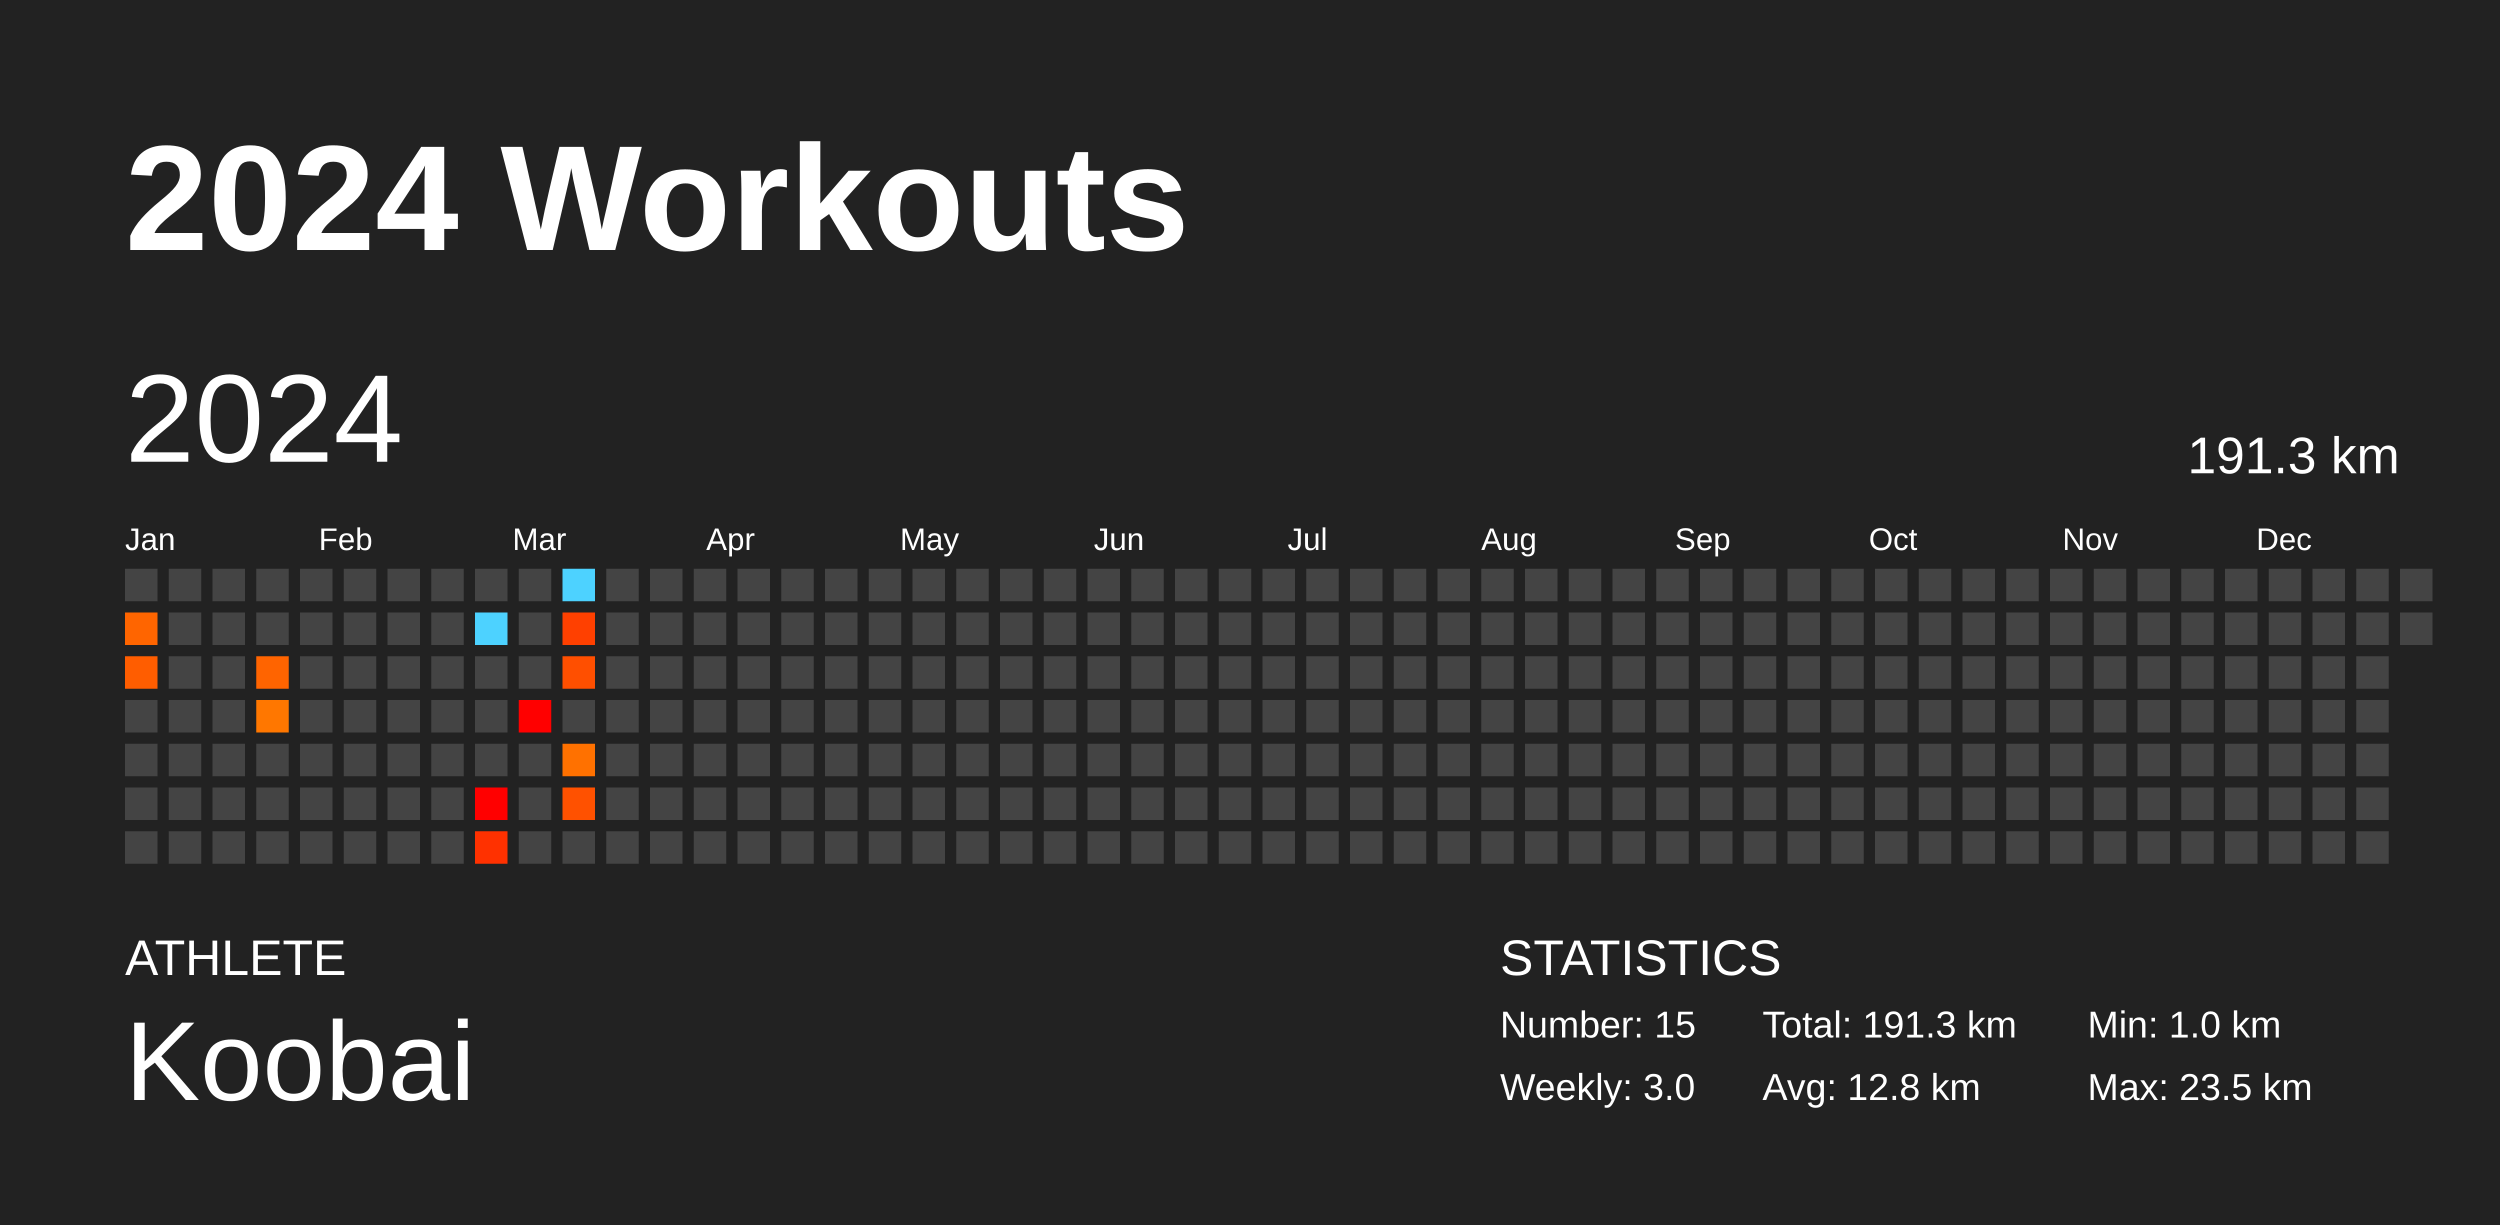
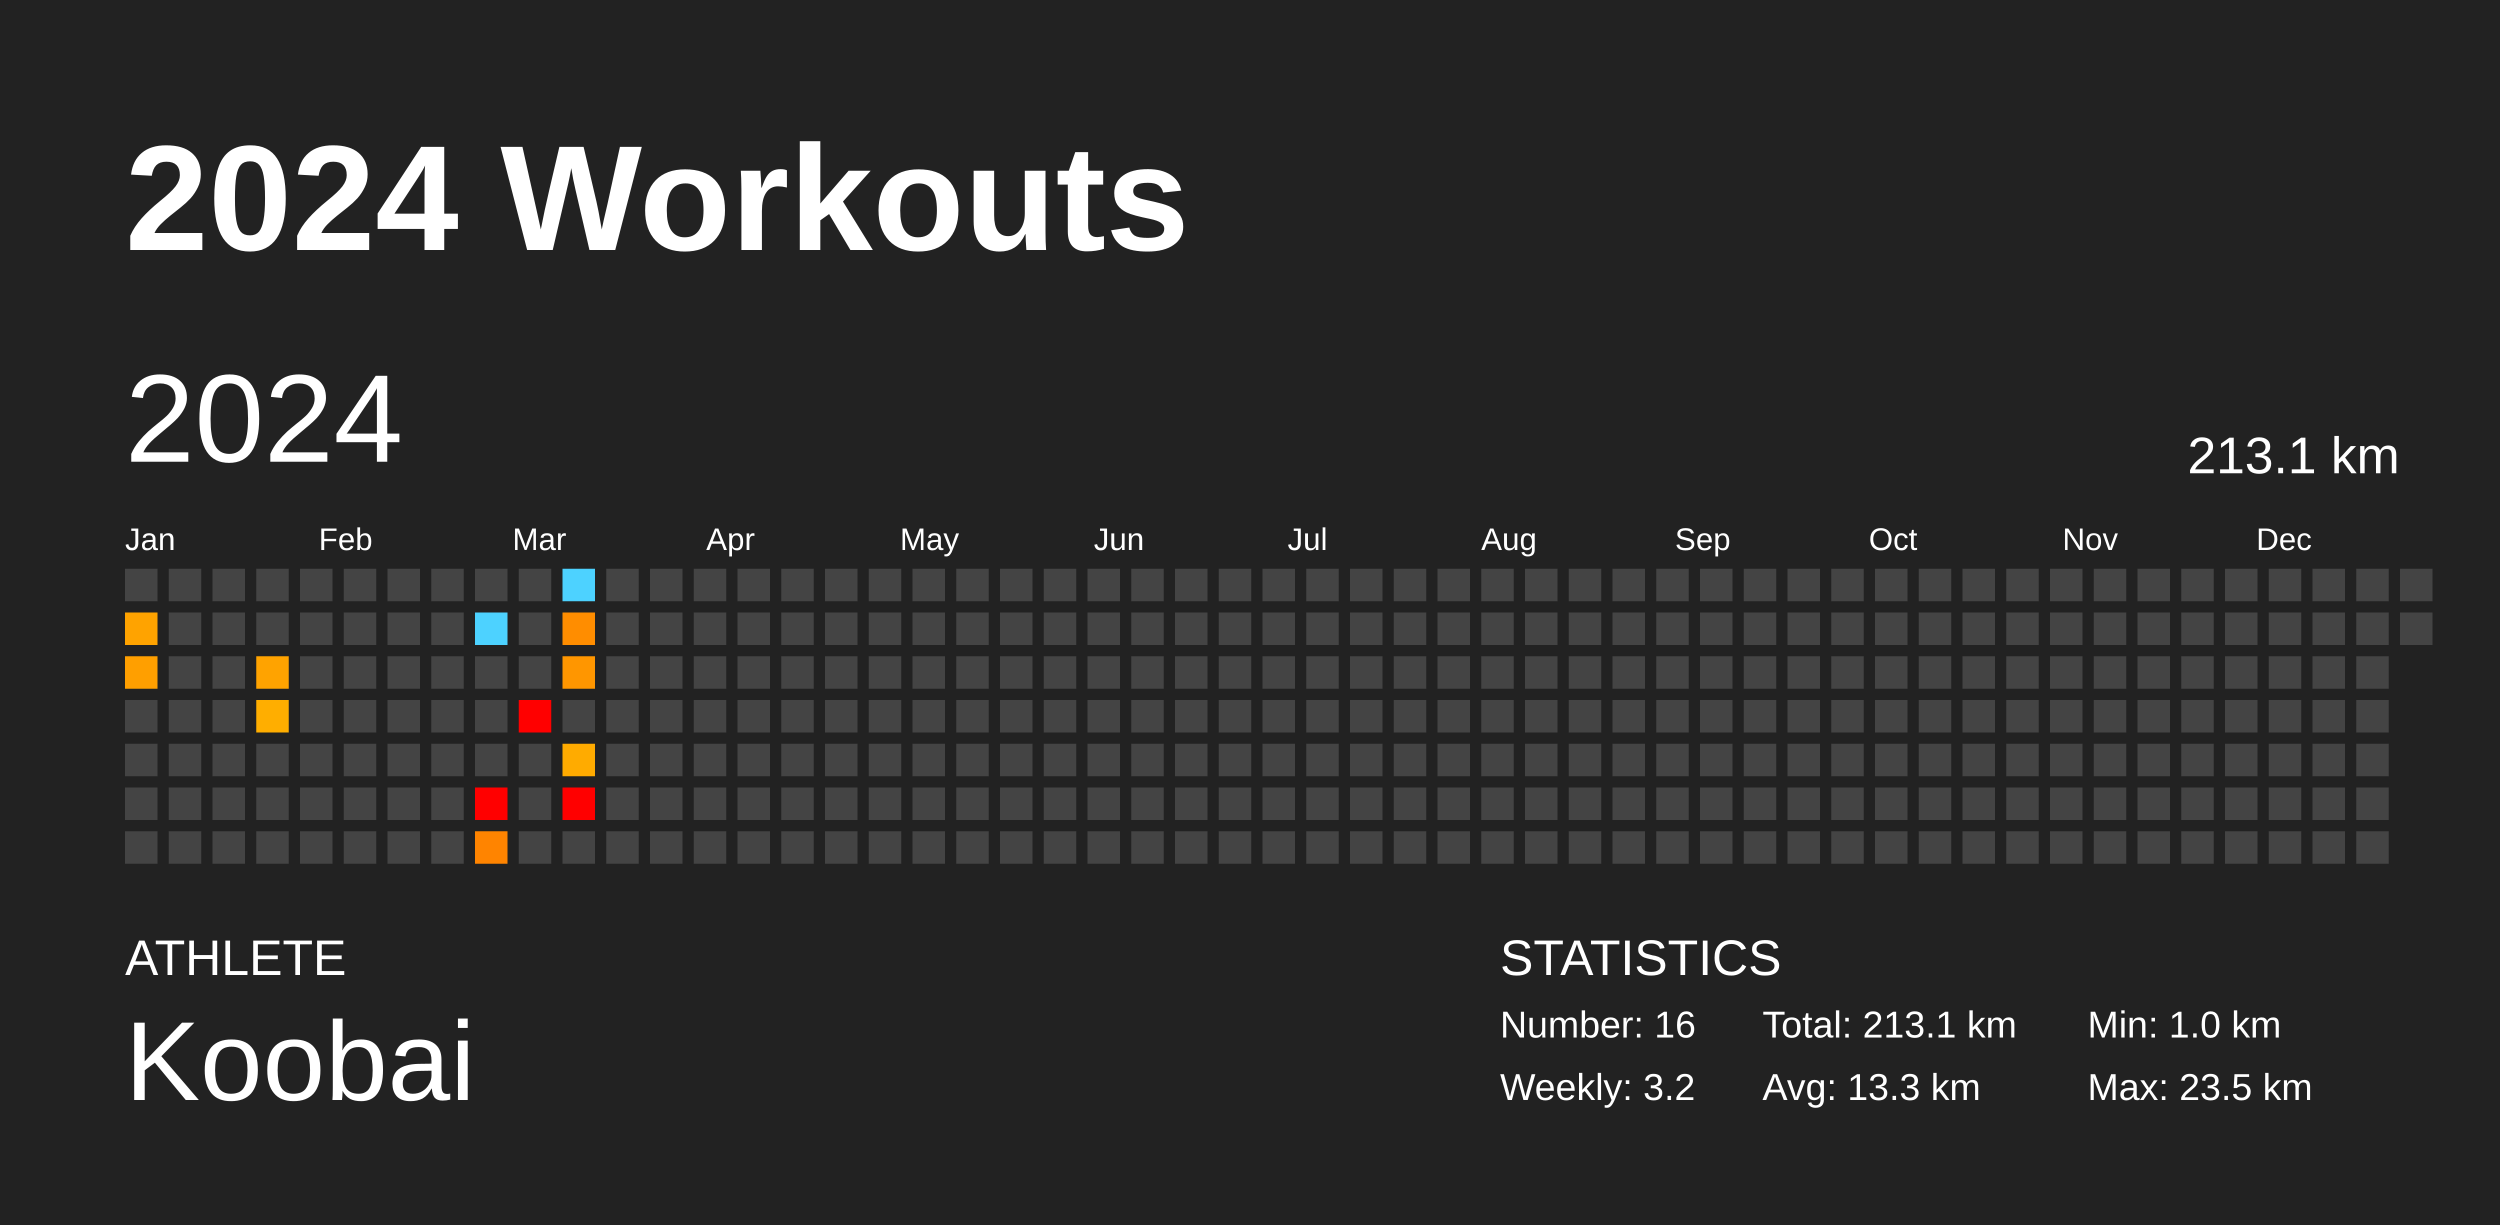
<svg xmlns="http://www.w3.org/2000/svg" baseProfile="full" height="98mm" version="1.1" viewBox="0,0,200,98" width="200mm">
  <defs />
  <rect fill="#222222" height="98" width="200" x="0" y="0" />
  <text fill="#FFFFFF" style="font-size:12px; font-family:Arial; font-weight:bold;" x="10" y="20">2024 Workouts</text>
  <text fill="#FFFFFF" style="font-size:4px; font-family:Arial" x="10" y="78">ATHLETE</text>
  <text fill="#FFFFFF" style="font-size:9px; font-family:Arial" x="10" y="88">Koobai</text>
  <text fill="#FFFFFF" style="font-size:4px; font-family:Arial" x="120" y="78">STATISTICS</text>
-   <text fill="#FFFFFF" style="font-size:3px; font-family:Arial" x="120" y="83">Number: 15</text>
-   <text fill="#FFFFFF" style="font-size:3px; font-family:Arial" x="120" y="88">Weekly: 3.0</text>
-   <text fill="#FFFFFF" style="font-size:3px; font-family:Arial" x="141" y="83">Total: 191.3 km</text>
-   <text fill="#FFFFFF" style="font-size:3px; font-family:Arial" x="141" y="88">Avg: 12.8 km</text>
+   <text fill="#FFFFFF" style="font-size:3px; font-family:Arial" x="120" y="83">Number: 16</text>
+   <text fill="#FFFFFF" style="font-size:3px; font-family:Arial" x="120" y="88">Weekly: 3.2</text>
+   <text fill="#FFFFFF" style="font-size:3px; font-family:Arial" x="141" y="83">Total: 213.1 km</text>
+   <text fill="#FFFFFF" style="font-size:3px; font-family:Arial" x="141" y="88">Avg: 13.3 km</text>
  <text fill="#FFFFFF" style="font-size:3px; font-family:Arial" x="167" y="83">Min: 1.0 km</text>
  <text fill="#FFFFFF" style="font-size:3px; font-family:Arial" x="167" y="88">Max: 23.5 km</text>
  <text dominant-baseline="hanging" fill="#FFFFFF" style="font-size:10.0px; font-family:Arial;" x="10" y="30">2024</text>
-   <text dominant-baseline="hanging" fill="#FFFFFF" style="font-size:4.125px; font-family:Arial;" x="175" y="35">191.3 km</text>
+   <text dominant-baseline="hanging" fill="#FFFFFF" style="font-size:4.125px; font-family:Arial;" x="175" y="35">213.1 km</text>
  <text fill="#FFFFFF" style="font-size:2.5px; font-family:Arial" x="10.0" y="44">Jan</text>
  <text fill="#FFFFFF" style="font-size:2.5px; font-family:Arial" x="25.5" y="44">Feb</text>
  <text fill="#FFFFFF" style="font-size:2.5px; font-family:Arial" x="41.0" y="44">Mar</text>
  <text fill="#FFFFFF" style="font-size:2.5px; font-family:Arial" x="56.5" y="44">Apr</text>
  <text fill="#FFFFFF" style="font-size:2.5px; font-family:Arial" x="72.0" y="44">May</text>
  <text fill="#FFFFFF" style="font-size:2.5px; font-family:Arial" x="87.5" y="44">Jun</text>
  <text fill="#FFFFFF" style="font-size:2.5px; font-family:Arial" x="103.0" y="44">Jul</text>
  <text fill="#FFFFFF" style="font-size:2.5px; font-family:Arial" x="118.5" y="44">Aug</text>
  <text fill="#FFFFFF" style="font-size:2.5px; font-family:Arial" x="134.0" y="44">Sep</text>
  <text fill="#FFFFFF" style="font-size:2.5px; font-family:Arial" x="149.5" y="44">Oct</text>
  <text fill="#FFFFFF" style="font-size:2.5px; font-family:Arial" x="165.0" y="44">Nov</text>
  <text fill="#FFFFFF" style="font-size:2.5px; font-family:Arial" x="180.5" y="44">Dec</text>
  <rect fill="#444444" height="2.6" width="2.6" x="10.0" y="45.5" />
-   <rect fill="#ff6500" height="2.6" width="2.6" x="10.0" y="49.0" />
-   <rect fill="#ff5d00" height="2.6" width="2.6" x="10.0" y="52.5" />
+   <rect fill="#ffa300" height="2.6" width="2.6" x="10.0" y="49.0" />
+   <rect fill="#ff9f00" height="2.6" width="2.6" x="10.0" y="52.5" />
  <rect fill="#444444" height="2.6" width="2.6" x="10.0" y="56.0" />
  <rect fill="#444444" height="2.6" width="2.6" x="10.0" y="59.5" />
  <rect fill="#444444" height="2.6" width="2.6" x="10.0" y="63.0" />
  <rect fill="#444444" height="2.6" width="2.6" x="10.0" y="66.5" />
  <rect fill="#444444" height="2.6" width="2.6" x="13.5" y="45.5" />
  <rect fill="#444444" height="2.6" width="2.6" x="13.5" y="49.0" />
  <rect fill="#444444" height="2.6" width="2.6" x="13.5" y="52.5" />
  <rect fill="#444444" height="2.6" width="2.6" x="13.5" y="56.0" />
  <rect fill="#444444" height="2.6" width="2.6" x="13.5" y="59.5" />
  <rect fill="#444444" height="2.6" width="2.6" x="13.5" y="63.0" />
  <rect fill="#444444" height="2.6" width="2.6" x="13.5" y="66.5" />
  <rect fill="#444444" height="2.6" width="2.6" x="17.0" y="45.5" />
  <rect fill="#444444" height="2.6" width="2.6" x="17.0" y="49.0" />
  <rect fill="#444444" height="2.6" width="2.6" x="17.0" y="52.5" />
  <rect fill="#444444" height="2.6" width="2.6" x="17.0" y="56.0" />
  <rect fill="#444444" height="2.6" width="2.6" x="17.0" y="59.5" />
  <rect fill="#444444" height="2.6" width="2.6" x="17.0" y="63.0" />
  <rect fill="#444444" height="2.6" width="2.6" x="17.0" y="66.5" />
  <rect fill="#444444" height="2.6" width="2.6" x="20.5" y="45.5" />
  <rect fill="#444444" height="2.6" width="2.6" x="20.5" y="49.0" />
-   <rect fill="#ff6400" height="2.6" width="2.6" x="20.5" y="52.5" />
-   <rect fill="#ff7700" height="2.6" width="2.6" x="20.5" y="56.0" />
+   <rect fill="#ffa300" height="2.6" width="2.6" x="20.5" y="52.5" />
+   <rect fill="#ffae00" height="2.6" width="2.6" x="20.5" y="56.0" />
  <rect fill="#444444" height="2.6" width="2.6" x="20.5" y="59.5" />
  <rect fill="#444444" height="2.6" width="2.6" x="20.5" y="63.0" />
  <rect fill="#444444" height="2.6" width="2.6" x="20.5" y="66.5" />
  <rect fill="#444444" height="2.6" width="2.6" x="24.0" y="45.5" />
  <rect fill="#444444" height="2.6" width="2.6" x="24.0" y="49.0" />
  <rect fill="#444444" height="2.6" width="2.6" x="24.0" y="52.5" />
  <rect fill="#444444" height="2.6" width="2.6" x="24.0" y="56.0" />
  <rect fill="#444444" height="2.6" width="2.6" x="24.0" y="59.5" />
  <rect fill="#444444" height="2.6" width="2.6" x="24.0" y="63.0" />
  <rect fill="#444444" height="2.6" width="2.6" x="24.0" y="66.5" />
  <rect fill="#444444" height="2.6" width="2.6" x="27.5" y="45.5" />
  <rect fill="#444444" height="2.6" width="2.6" x="27.5" y="49.0" />
  <rect fill="#444444" height="2.6" width="2.6" x="27.5" y="52.5" />
  <rect fill="#444444" height="2.6" width="2.6" x="27.5" y="56.0" />
  <rect fill="#444444" height="2.6" width="2.6" x="27.5" y="59.5" />
  <rect fill="#444444" height="2.6" width="2.6" x="27.5" y="63.0" />
  <rect fill="#444444" height="2.6" width="2.6" x="27.5" y="66.5" />
  <rect fill="#444444" height="2.6" width="2.6" x="31.0" y="45.5" />
  <rect fill="#444444" height="2.6" width="2.6" x="31.0" y="49.0" />
  <rect fill="#444444" height="2.6" width="2.6" x="31.0" y="52.5" />
  <rect fill="#444444" height="2.6" width="2.6" x="31.0" y="56.0" />
  <rect fill="#444444" height="2.6" width="2.6" x="31.0" y="59.5" />
  <rect fill="#444444" height="2.6" width="2.6" x="31.0" y="63.0" />
  <rect fill="#444444" height="2.6" width="2.6" x="31.0" y="66.5" />
  <rect fill="#444444" height="2.6" width="2.6" x="34.5" y="45.5" />
  <rect fill="#444444" height="2.6" width="2.6" x="34.5" y="49.0" />
  <rect fill="#444444" height="2.6" width="2.6" x="34.5" y="52.5" />
  <rect fill="#444444" height="2.6" width="2.6" x="34.5" y="56.0" />
  <rect fill="#444444" height="2.6" width="2.6" x="34.5" y="59.5" />
  <rect fill="#444444" height="2.6" width="2.6" x="34.5" y="63.0" />
  <rect fill="#444444" height="2.6" width="2.6" x="34.5" y="66.5" />
  <rect fill="#444444" height="2.6" width="2.6" x="38.0" y="45.5" />
  <rect fill="#4dd2ff" height="2.6" width="2.6" x="38.0" y="49.0" />
  <rect fill="#444444" height="2.6" width="2.6" x="38.0" y="52.5" />
  <rect fill="#444444" height="2.6" width="2.6" x="38.0" y="56.0" />
  <rect fill="#444444" height="2.6" width="2.6" x="38.0" y="59.5" />
  <rect fill="red" height="2.6" width="2.6" x="38.0" y="63.0" />
-   <rect fill="#ff3100" height="2.6" width="2.6" x="38.0" y="66.5" />
+   <rect fill="#ff8400" height="2.6" width="2.6" x="38.0" y="66.5" />
  <rect fill="#444444" height="2.6" width="2.6" x="41.5" y="45.5" />
  <rect fill="#444444" height="2.6" width="2.6" x="41.5" y="49.0" />
  <rect fill="#444444" height="2.6" width="2.6" x="41.5" y="52.5" />
  <rect fill="red" height="2.6" width="2.6" x="41.5" y="56.0" />
  <rect fill="#444444" height="2.6" width="2.6" x="41.5" y="59.5" />
  <rect fill="#444444" height="2.6" width="2.6" x="41.5" y="63.0" />
  <rect fill="#444444" height="2.6" width="2.6" x="41.5" y="66.5" />
  <rect fill="#4dd2ff" height="2.6" width="2.6" x="45.0" y="45.5" />
-   <rect fill="#ff4000" height="2.6" width="2.6" x="45.0" y="49.0" />
-   <rect fill="#ff4f00" height="2.6" width="2.6" x="45.0" y="52.5" />
+   <rect fill="#ff8d00" height="2.6" width="2.6" x="45.0" y="49.0" />
+   <rect fill="#ff9600" height="2.6" width="2.6" x="45.0" y="52.5" />
  <rect fill="#444444" height="2.6" width="2.6" x="45.0" y="56.0" />
-   <rect fill="#ff7100" height="2.6" width="2.6" x="45.0" y="59.5" />
-   <rect fill="#ff5100" height="2.6" width="2.6" x="45.0" y="63.0" />
+   <rect fill="#ffab00" height="2.6" width="2.6" x="45.0" y="59.5" />
+   <rect fill="red" height="2.6" width="2.6" x="45.0" y="63.0" />
  <rect fill="#444444" height="2.6" width="2.6" x="45.0" y="66.5" />
  <rect fill="#444444" height="2.6" width="2.6" x="48.5" y="45.5" />
  <rect fill="#444444" height="2.6" width="2.6" x="48.5" y="49.0" />
  <rect fill="#444444" height="2.6" width="2.6" x="48.5" y="52.5" />
  <rect fill="#444444" height="2.6" width="2.6" x="48.5" y="56.0" />
  <rect fill="#444444" height="2.6" width="2.6" x="48.5" y="59.5" />
  <rect fill="#444444" height="2.6" width="2.6" x="48.5" y="63.0" />
  <rect fill="#444444" height="2.6" width="2.6" x="48.5" y="66.5" />
  <rect fill="#444444" height="2.6" width="2.6" x="52.0" y="45.5" />
  <rect fill="#444444" height="2.6" width="2.6" x="52.0" y="49.0" />
  <rect fill="#444444" height="2.6" width="2.6" x="52.0" y="52.5" />
  <rect fill="#444444" height="2.6" width="2.6" x="52.0" y="56.0" />
  <rect fill="#444444" height="2.6" width="2.6" x="52.0" y="59.5" />
  <rect fill="#444444" height="2.6" width="2.6" x="52.0" y="63.0" />
  <rect fill="#444444" height="2.6" width="2.6" x="52.0" y="66.5" />
  <rect fill="#444444" height="2.6" width="2.6" x="55.5" y="45.5" />
  <rect fill="#444444" height="2.6" width="2.6" x="55.5" y="49.0" />
  <rect fill="#444444" height="2.6" width="2.6" x="55.5" y="52.5" />
  <rect fill="#444444" height="2.6" width="2.6" x="55.5" y="56.0" />
  <rect fill="#444444" height="2.6" width="2.6" x="55.5" y="59.5" />
  <rect fill="#444444" height="2.6" width="2.6" x="55.5" y="63.0" />
  <rect fill="#444444" height="2.6" width="2.6" x="55.5" y="66.5" />
  <rect fill="#444444" height="2.6" width="2.6" x="59.0" y="45.5" />
  <rect fill="#444444" height="2.6" width="2.6" x="59.0" y="49.0" />
  <rect fill="#444444" height="2.6" width="2.6" x="59.0" y="52.5" />
  <rect fill="#444444" height="2.6" width="2.6" x="59.0" y="56.0" />
  <rect fill="#444444" height="2.6" width="2.6" x="59.0" y="59.5" />
  <rect fill="#444444" height="2.6" width="2.6" x="59.0" y="63.0" />
  <rect fill="#444444" height="2.6" width="2.6" x="59.0" y="66.5" />
  <rect fill="#444444" height="2.6" width="2.6" x="62.5" y="45.5" />
  <rect fill="#444444" height="2.6" width="2.6" x="62.5" y="49.0" />
  <rect fill="#444444" height="2.6" width="2.6" x="62.5" y="52.5" />
  <rect fill="#444444" height="2.6" width="2.6" x="62.5" y="56.0" />
  <rect fill="#444444" height="2.6" width="2.6" x="62.5" y="59.5" />
  <rect fill="#444444" height="2.6" width="2.6" x="62.5" y="63.0" />
  <rect fill="#444444" height="2.6" width="2.6" x="62.5" y="66.5" />
  <rect fill="#444444" height="2.6" width="2.6" x="66.0" y="45.5" />
  <rect fill="#444444" height="2.6" width="2.6" x="66.0" y="49.0" />
  <rect fill="#444444" height="2.6" width="2.6" x="66.0" y="52.5" />
  <rect fill="#444444" height="2.6" width="2.6" x="66.0" y="56.0" />
  <rect fill="#444444" height="2.6" width="2.6" x="66.0" y="59.5" />
  <rect fill="#444444" height="2.6" width="2.6" x="66.0" y="63.0" />
  <rect fill="#444444" height="2.6" width="2.6" x="66.0" y="66.5" />
  <rect fill="#444444" height="2.6" width="2.6" x="69.5" y="45.5" />
  <rect fill="#444444" height="2.6" width="2.6" x="69.5" y="49.0" />
  <rect fill="#444444" height="2.6" width="2.6" x="69.5" y="52.5" />
  <rect fill="#444444" height="2.6" width="2.6" x="69.5" y="56.0" />
  <rect fill="#444444" height="2.6" width="2.6" x="69.5" y="59.5" />
  <rect fill="#444444" height="2.6" width="2.6" x="69.5" y="63.0" />
  <rect fill="#444444" height="2.6" width="2.6" x="69.5" y="66.5" />
  <rect fill="#444444" height="2.6" width="2.6" x="73.0" y="45.5" />
  <rect fill="#444444" height="2.6" width="2.6" x="73.0" y="49.0" />
  <rect fill="#444444" height="2.6" width="2.6" x="73.0" y="52.5" />
  <rect fill="#444444" height="2.6" width="2.6" x="73.0" y="56.0" />
  <rect fill="#444444" height="2.6" width="2.6" x="73.0" y="59.5" />
  <rect fill="#444444" height="2.6" width="2.6" x="73.0" y="63.0" />
  <rect fill="#444444" height="2.6" width="2.6" x="73.0" y="66.5" />
  <rect fill="#444444" height="2.6" width="2.6" x="76.5" y="45.5" />
  <rect fill="#444444" height="2.6" width="2.6" x="76.5" y="49.0" />
  <rect fill="#444444" height="2.6" width="2.6" x="76.5" y="52.5" />
  <rect fill="#444444" height="2.6" width="2.6" x="76.5" y="56.0" />
  <rect fill="#444444" height="2.6" width="2.6" x="76.5" y="59.5" />
  <rect fill="#444444" height="2.6" width="2.6" x="76.5" y="63.0" />
  <rect fill="#444444" height="2.6" width="2.6" x="76.5" y="66.5" />
  <rect fill="#444444" height="2.6" width="2.6" x="80.0" y="45.5" />
  <rect fill="#444444" height="2.6" width="2.6" x="80.0" y="49.0" />
  <rect fill="#444444" height="2.6" width="2.6" x="80.0" y="52.5" />
  <rect fill="#444444" height="2.6" width="2.6" x="80.0" y="56.0" />
  <rect fill="#444444" height="2.6" width="2.6" x="80.0" y="59.5" />
  <rect fill="#444444" height="2.6" width="2.6" x="80.0" y="63.0" />
  <rect fill="#444444" height="2.6" width="2.6" x="80.0" y="66.5" />
  <rect fill="#444444" height="2.6" width="2.6" x="83.5" y="45.5" />
  <rect fill="#444444" height="2.6" width="2.6" x="83.5" y="49.0" />
  <rect fill="#444444" height="2.6" width="2.6" x="83.5" y="52.5" />
  <rect fill="#444444" height="2.6" width="2.6" x="83.5" y="56.0" />
  <rect fill="#444444" height="2.6" width="2.6" x="83.5" y="59.5" />
  <rect fill="#444444" height="2.6" width="2.6" x="83.5" y="63.0" />
  <rect fill="#444444" height="2.6" width="2.6" x="83.5" y="66.5" />
  <rect fill="#444444" height="2.6" width="2.6" x="87.0" y="45.5" />
  <rect fill="#444444" height="2.6" width="2.6" x="87.0" y="49.0" />
  <rect fill="#444444" height="2.6" width="2.6" x="87.0" y="52.5" />
  <rect fill="#444444" height="2.6" width="2.6" x="87.0" y="56.0" />
  <rect fill="#444444" height="2.6" width="2.6" x="87.0" y="59.5" />
  <rect fill="#444444" height="2.6" width="2.6" x="87.0" y="63.0" />
  <rect fill="#444444" height="2.6" width="2.6" x="87.0" y="66.5" />
  <rect fill="#444444" height="2.6" width="2.6" x="90.5" y="45.5" />
  <rect fill="#444444" height="2.6" width="2.6" x="90.5" y="49.0" />
  <rect fill="#444444" height="2.6" width="2.6" x="90.5" y="52.5" />
  <rect fill="#444444" height="2.6" width="2.6" x="90.5" y="56.0" />
  <rect fill="#444444" height="2.6" width="2.6" x="90.5" y="59.5" />
  <rect fill="#444444" height="2.6" width="2.6" x="90.5" y="63.0" />
  <rect fill="#444444" height="2.6" width="2.6" x="90.5" y="66.5" />
  <rect fill="#444444" height="2.6" width="2.6" x="94.0" y="45.5" />
  <rect fill="#444444" height="2.6" width="2.6" x="94.0" y="49.0" />
  <rect fill="#444444" height="2.6" width="2.6" x="94.0" y="52.5" />
  <rect fill="#444444" height="2.6" width="2.6" x="94.0" y="56.0" />
  <rect fill="#444444" height="2.6" width="2.6" x="94.0" y="59.5" />
  <rect fill="#444444" height="2.6" width="2.6" x="94.0" y="63.0" />
  <rect fill="#444444" height="2.6" width="2.6" x="94.0" y="66.5" />
  <rect fill="#444444" height="2.6" width="2.6" x="97.5" y="45.5" />
  <rect fill="#444444" height="2.6" width="2.6" x="97.5" y="49.0" />
  <rect fill="#444444" height="2.6" width="2.6" x="97.5" y="52.5" />
  <rect fill="#444444" height="2.6" width="2.6" x="97.5" y="56.0" />
  <rect fill="#444444" height="2.6" width="2.6" x="97.5" y="59.5" />
  <rect fill="#444444" height="2.6" width="2.6" x="97.5" y="63.0" />
  <rect fill="#444444" height="2.6" width="2.6" x="97.5" y="66.5" />
  <rect fill="#444444" height="2.6" width="2.6" x="101.0" y="45.5" />
  <rect fill="#444444" height="2.6" width="2.6" x="101.0" y="49.0" />
  <rect fill="#444444" height="2.6" width="2.6" x="101.0" y="52.5" />
  <rect fill="#444444" height="2.6" width="2.6" x="101.0" y="56.0" />
  <rect fill="#444444" height="2.6" width="2.6" x="101.0" y="59.5" />
  <rect fill="#444444" height="2.6" width="2.6" x="101.0" y="63.0" />
  <rect fill="#444444" height="2.6" width="2.6" x="101.0" y="66.5" />
  <rect fill="#444444" height="2.6" width="2.6" x="104.5" y="45.5" />
  <rect fill="#444444" height="2.6" width="2.6" x="104.5" y="49.0" />
  <rect fill="#444444" height="2.6" width="2.6" x="104.5" y="52.5" />
  <rect fill="#444444" height="2.6" width="2.6" x="104.5" y="56.0" />
  <rect fill="#444444" height="2.6" width="2.6" x="104.5" y="59.5" />
  <rect fill="#444444" height="2.6" width="2.6" x="104.5" y="63.0" />
  <rect fill="#444444" height="2.6" width="2.6" x="104.5" y="66.5" />
  <rect fill="#444444" height="2.6" width="2.6" x="108.0" y="45.5" />
  <rect fill="#444444" height="2.6" width="2.6" x="108.0" y="49.0" />
  <rect fill="#444444" height="2.6" width="2.6" x="108.0" y="52.5" />
  <rect fill="#444444" height="2.6" width="2.6" x="108.0" y="56.0" />
  <rect fill="#444444" height="2.6" width="2.6" x="108.0" y="59.5" />
  <rect fill="#444444" height="2.6" width="2.6" x="108.0" y="63.0" />
  <rect fill="#444444" height="2.6" width="2.6" x="108.0" y="66.5" />
  <rect fill="#444444" height="2.6" width="2.6" x="111.5" y="45.5" />
  <rect fill="#444444" height="2.6" width="2.6" x="111.5" y="49.0" />
  <rect fill="#444444" height="2.6" width="2.6" x="111.5" y="52.5" />
  <rect fill="#444444" height="2.6" width="2.6" x="111.5" y="56.0" />
  <rect fill="#444444" height="2.6" width="2.6" x="111.5" y="59.5" />
  <rect fill="#444444" height="2.6" width="2.6" x="111.5" y="63.0" />
  <rect fill="#444444" height="2.6" width="2.6" x="111.5" y="66.5" />
  <rect fill="#444444" height="2.6" width="2.6" x="115.0" y="45.5" />
  <rect fill="#444444" height="2.6" width="2.6" x="115.0" y="49.0" />
  <rect fill="#444444" height="2.6" width="2.6" x="115.0" y="52.5" />
  <rect fill="#444444" height="2.6" width="2.6" x="115.0" y="56.0" />
  <rect fill="#444444" height="2.6" width="2.6" x="115.0" y="59.5" />
  <rect fill="#444444" height="2.6" width="2.6" x="115.0" y="63.0" />
  <rect fill="#444444" height="2.6" width="2.6" x="115.0" y="66.5" />
  <rect fill="#444444" height="2.6" width="2.6" x="118.5" y="45.5" />
  <rect fill="#444444" height="2.6" width="2.6" x="118.5" y="49.0" />
  <rect fill="#444444" height="2.6" width="2.6" x="118.5" y="52.5" />
  <rect fill="#444444" height="2.6" width="2.6" x="118.5" y="56.0" />
  <rect fill="#444444" height="2.6" width="2.6" x="118.5" y="59.5" />
  <rect fill="#444444" height="2.6" width="2.6" x="118.5" y="63.0" />
  <rect fill="#444444" height="2.6" width="2.6" x="118.5" y="66.5" />
  <rect fill="#444444" height="2.6" width="2.6" x="122.0" y="45.5" />
  <rect fill="#444444" height="2.6" width="2.6" x="122.0" y="49.0" />
  <rect fill="#444444" height="2.6" width="2.6" x="122.0" y="52.5" />
  <rect fill="#444444" height="2.6" width="2.6" x="122.0" y="56.0" />
  <rect fill="#444444" height="2.6" width="2.6" x="122.0" y="59.5" />
  <rect fill="#444444" height="2.6" width="2.6" x="122.0" y="63.0" />
  <rect fill="#444444" height="2.6" width="2.6" x="122.0" y="66.5" />
  <rect fill="#444444" height="2.6" width="2.6" x="125.5" y="45.5" />
  <rect fill="#444444" height="2.6" width="2.6" x="125.5" y="49.0" />
  <rect fill="#444444" height="2.6" width="2.6" x="125.5" y="52.5" />
  <rect fill="#444444" height="2.6" width="2.6" x="125.5" y="56.0" />
  <rect fill="#444444" height="2.6" width="2.6" x="125.5" y="59.5" />
  <rect fill="#444444" height="2.6" width="2.6" x="125.5" y="63.0" />
  <rect fill="#444444" height="2.6" width="2.6" x="125.5" y="66.5" />
  <rect fill="#444444" height="2.6" width="2.6" x="129.0" y="45.5" />
  <rect fill="#444444" height="2.6" width="2.6" x="129.0" y="49.0" />
  <rect fill="#444444" height="2.6" width="2.6" x="129.0" y="52.5" />
  <rect fill="#444444" height="2.6" width="2.6" x="129.0" y="56.0" />
  <rect fill="#444444" height="2.6" width="2.6" x="129.0" y="59.5" />
  <rect fill="#444444" height="2.6" width="2.6" x="129.0" y="63.0" />
  <rect fill="#444444" height="2.6" width="2.6" x="129.0" y="66.5" />
  <rect fill="#444444" height="2.6" width="2.6" x="132.5" y="45.5" />
  <rect fill="#444444" height="2.6" width="2.6" x="132.5" y="49.0" />
  <rect fill="#444444" height="2.6" width="2.6" x="132.5" y="52.5" />
  <rect fill="#444444" height="2.6" width="2.6" x="132.5" y="56.0" />
  <rect fill="#444444" height="2.6" width="2.6" x="132.5" y="59.5" />
  <rect fill="#444444" height="2.6" width="2.6" x="132.5" y="63.0" />
  <rect fill="#444444" height="2.6" width="2.6" x="132.5" y="66.5" />
  <rect fill="#444444" height="2.6" width="2.6" x="136.0" y="45.5" />
  <rect fill="#444444" height="2.6" width="2.6" x="136.0" y="49.0" />
  <rect fill="#444444" height="2.6" width="2.6" x="136.0" y="52.5" />
  <rect fill="#444444" height="2.6" width="2.6" x="136.0" y="56.0" />
  <rect fill="#444444" height="2.6" width="2.6" x="136.0" y="59.5" />
  <rect fill="#444444" height="2.6" width="2.6" x="136.0" y="63.0" />
  <rect fill="#444444" height="2.6" width="2.6" x="136.0" y="66.5" />
  <rect fill="#444444" height="2.6" width="2.6" x="139.5" y="45.5" />
  <rect fill="#444444" height="2.6" width="2.6" x="139.5" y="49.0" />
  <rect fill="#444444" height="2.6" width="2.6" x="139.5" y="52.5" />
  <rect fill="#444444" height="2.6" width="2.6" x="139.5" y="56.0" />
  <rect fill="#444444" height="2.6" width="2.6" x="139.5" y="59.5" />
  <rect fill="#444444" height="2.6" width="2.6" x="139.5" y="63.0" />
  <rect fill="#444444" height="2.6" width="2.6" x="139.5" y="66.5" />
  <rect fill="#444444" height="2.6" width="2.6" x="143.0" y="45.5" />
  <rect fill="#444444" height="2.6" width="2.6" x="143.0" y="49.0" />
  <rect fill="#444444" height="2.6" width="2.6" x="143.0" y="52.5" />
  <rect fill="#444444" height="2.6" width="2.6" x="143.0" y="56.0" />
  <rect fill="#444444" height="2.6" width="2.6" x="143.0" y="59.5" />
  <rect fill="#444444" height="2.6" width="2.6" x="143.0" y="63.0" />
  <rect fill="#444444" height="2.6" width="2.6" x="143.0" y="66.5" />
  <rect fill="#444444" height="2.6" width="2.6" x="146.5" y="45.5" />
  <rect fill="#444444" height="2.6" width="2.6" x="146.5" y="49.0" />
  <rect fill="#444444" height="2.6" width="2.6" x="146.5" y="52.5" />
  <rect fill="#444444" height="2.6" width="2.6" x="146.5" y="56.0" />
  <rect fill="#444444" height="2.6" width="2.6" x="146.5" y="59.5" />
  <rect fill="#444444" height="2.6" width="2.6" x="146.5" y="63.0" />
  <rect fill="#444444" height="2.6" width="2.6" x="146.5" y="66.5" />
  <rect fill="#444444" height="2.6" width="2.6" x="150.0" y="45.5" />
  <rect fill="#444444" height="2.6" width="2.6" x="150.0" y="49.0" />
  <rect fill="#444444" height="2.6" width="2.6" x="150.0" y="52.5" />
  <rect fill="#444444" height="2.6" width="2.6" x="150.0" y="56.0" />
  <rect fill="#444444" height="2.6" width="2.6" x="150.0" y="59.5" />
  <rect fill="#444444" height="2.6" width="2.6" x="150.0" y="63.0" />
  <rect fill="#444444" height="2.6" width="2.6" x="150.0" y="66.5" />
  <rect fill="#444444" height="2.6" width="2.6" x="153.5" y="45.5" />
  <rect fill="#444444" height="2.6" width="2.6" x="153.5" y="49.0" />
  <rect fill="#444444" height="2.6" width="2.6" x="153.5" y="52.5" />
  <rect fill="#444444" height="2.6" width="2.6" x="153.5" y="56.0" />
  <rect fill="#444444" height="2.6" width="2.6" x="153.5" y="59.5" />
  <rect fill="#444444" height="2.6" width="2.6" x="153.5" y="63.0" />
  <rect fill="#444444" height="2.6" width="2.6" x="153.5" y="66.5" />
  <rect fill="#444444" height="2.6" width="2.6" x="157.0" y="45.5" />
  <rect fill="#444444" height="2.6" width="2.6" x="157.0" y="49.0" />
  <rect fill="#444444" height="2.6" width="2.6" x="157.0" y="52.5" />
  <rect fill="#444444" height="2.6" width="2.6" x="157.0" y="56.0" />
  <rect fill="#444444" height="2.6" width="2.6" x="157.0" y="59.5" />
  <rect fill="#444444" height="2.6" width="2.6" x="157.0" y="63.0" />
  <rect fill="#444444" height="2.6" width="2.6" x="157.0" y="66.5" />
  <rect fill="#444444" height="2.6" width="2.6" x="160.5" y="45.5" />
  <rect fill="#444444" height="2.6" width="2.6" x="160.5" y="49.0" />
  <rect fill="#444444" height="2.6" width="2.6" x="160.5" y="52.5" />
  <rect fill="#444444" height="2.6" width="2.6" x="160.5" y="56.0" />
  <rect fill="#444444" height="2.6" width="2.6" x="160.5" y="59.5" />
  <rect fill="#444444" height="2.6" width="2.6" x="160.5" y="63.0" />
  <rect fill="#444444" height="2.6" width="2.6" x="160.5" y="66.5" />
  <rect fill="#444444" height="2.6" width="2.6" x="164.0" y="45.5" />
  <rect fill="#444444" height="2.6" width="2.6" x="164.0" y="49.0" />
  <rect fill="#444444" height="2.6" width="2.6" x="164.0" y="52.5" />
  <rect fill="#444444" height="2.6" width="2.6" x="164.0" y="56.0" />
  <rect fill="#444444" height="2.6" width="2.6" x="164.0" y="59.5" />
  <rect fill="#444444" height="2.6" width="2.6" x="164.0" y="63.0" />
  <rect fill="#444444" height="2.6" width="2.6" x="164.0" y="66.5" />
  <rect fill="#444444" height="2.6" width="2.6" x="167.5" y="45.5" />
  <rect fill="#444444" height="2.6" width="2.6" x="167.5" y="49.0" />
  <rect fill="#444444" height="2.6" width="2.6" x="167.5" y="52.5" />
  <rect fill="#444444" height="2.6" width="2.6" x="167.5" y="56.0" />
  <rect fill="#444444" height="2.6" width="2.6" x="167.5" y="59.5" />
  <rect fill="#444444" height="2.6" width="2.6" x="167.5" y="63.0" />
  <rect fill="#444444" height="2.6" width="2.6" x="167.5" y="66.5" />
  <rect fill="#444444" height="2.6" width="2.6" x="171.0" y="45.5" />
  <rect fill="#444444" height="2.6" width="2.6" x="171.0" y="49.0" />
  <rect fill="#444444" height="2.6" width="2.6" x="171.0" y="52.5" />
  <rect fill="#444444" height="2.6" width="2.6" x="171.0" y="56.0" />
  <rect fill="#444444" height="2.6" width="2.6" x="171.0" y="59.5" />
  <rect fill="#444444" height="2.6" width="2.6" x="171.0" y="63.0" />
  <rect fill="#444444" height="2.6" width="2.6" x="171.0" y="66.5" />
  <rect fill="#444444" height="2.6" width="2.6" x="174.5" y="45.5" />
  <rect fill="#444444" height="2.6" width="2.6" x="174.5" y="49.0" />
  <rect fill="#444444" height="2.6" width="2.6" x="174.5" y="52.5" />
  <rect fill="#444444" height="2.6" width="2.6" x="174.5" y="56.0" />
  <rect fill="#444444" height="2.6" width="2.6" x="174.5" y="59.5" />
  <rect fill="#444444" height="2.6" width="2.6" x="174.5" y="63.0" />
  <rect fill="#444444" height="2.6" width="2.6" x="174.5" y="66.5" />
  <rect fill="#444444" height="2.6" width="2.6" x="178.0" y="45.5" />
  <rect fill="#444444" height="2.6" width="2.6" x="178.0" y="49.0" />
  <rect fill="#444444" height="2.6" width="2.6" x="178.0" y="52.5" />
  <rect fill="#444444" height="2.6" width="2.6" x="178.0" y="56.0" />
  <rect fill="#444444" height="2.6" width="2.6" x="178.0" y="59.5" />
  <rect fill="#444444" height="2.6" width="2.6" x="178.0" y="63.0" />
  <rect fill="#444444" height="2.6" width="2.6" x="178.0" y="66.5" />
  <rect fill="#444444" height="2.6" width="2.6" x="181.5" y="45.5" />
  <rect fill="#444444" height="2.6" width="2.6" x="181.5" y="49.0" />
  <rect fill="#444444" height="2.6" width="2.6" x="181.5" y="52.5" />
  <rect fill="#444444" height="2.6" width="2.6" x="181.5" y="56.0" />
  <rect fill="#444444" height="2.6" width="2.6" x="181.5" y="59.5" />
  <rect fill="#444444" height="2.6" width="2.6" x="181.5" y="63.0" />
  <rect fill="#444444" height="2.6" width="2.6" x="181.5" y="66.5" />
  <rect fill="#444444" height="2.6" width="2.6" x="185.0" y="45.5" />
  <rect fill="#444444" height="2.6" width="2.6" x="185.0" y="49.0" />
  <rect fill="#444444" height="2.6" width="2.6" x="185.0" y="52.5" />
  <rect fill="#444444" height="2.6" width="2.6" x="185.0" y="56.0" />
  <rect fill="#444444" height="2.6" width="2.6" x="185.0" y="59.5" />
  <rect fill="#444444" height="2.6" width="2.6" x="185.0" y="63.0" />
  <rect fill="#444444" height="2.6" width="2.6" x="185.0" y="66.5" />
  <rect fill="#444444" height="2.6" width="2.6" x="188.5" y="45.5" />
  <rect fill="#444444" height="2.6" width="2.6" x="188.5" y="49.0" />
  <rect fill="#444444" height="2.6" width="2.6" x="188.5" y="52.5" />
  <rect fill="#444444" height="2.6" width="2.6" x="188.5" y="56.0" />
  <rect fill="#444444" height="2.6" width="2.6" x="188.5" y="59.5" />
  <rect fill="#444444" height="2.6" width="2.6" x="188.5" y="63.0" />
  <rect fill="#444444" height="2.6" width="2.6" x="188.5" y="66.5" />
  <rect fill="#444444" height="2.6" width="2.6" x="192.0" y="45.5" />
  <rect fill="#444444" height="2.6" width="2.6" x="192.0" y="49.0" />
</svg>
